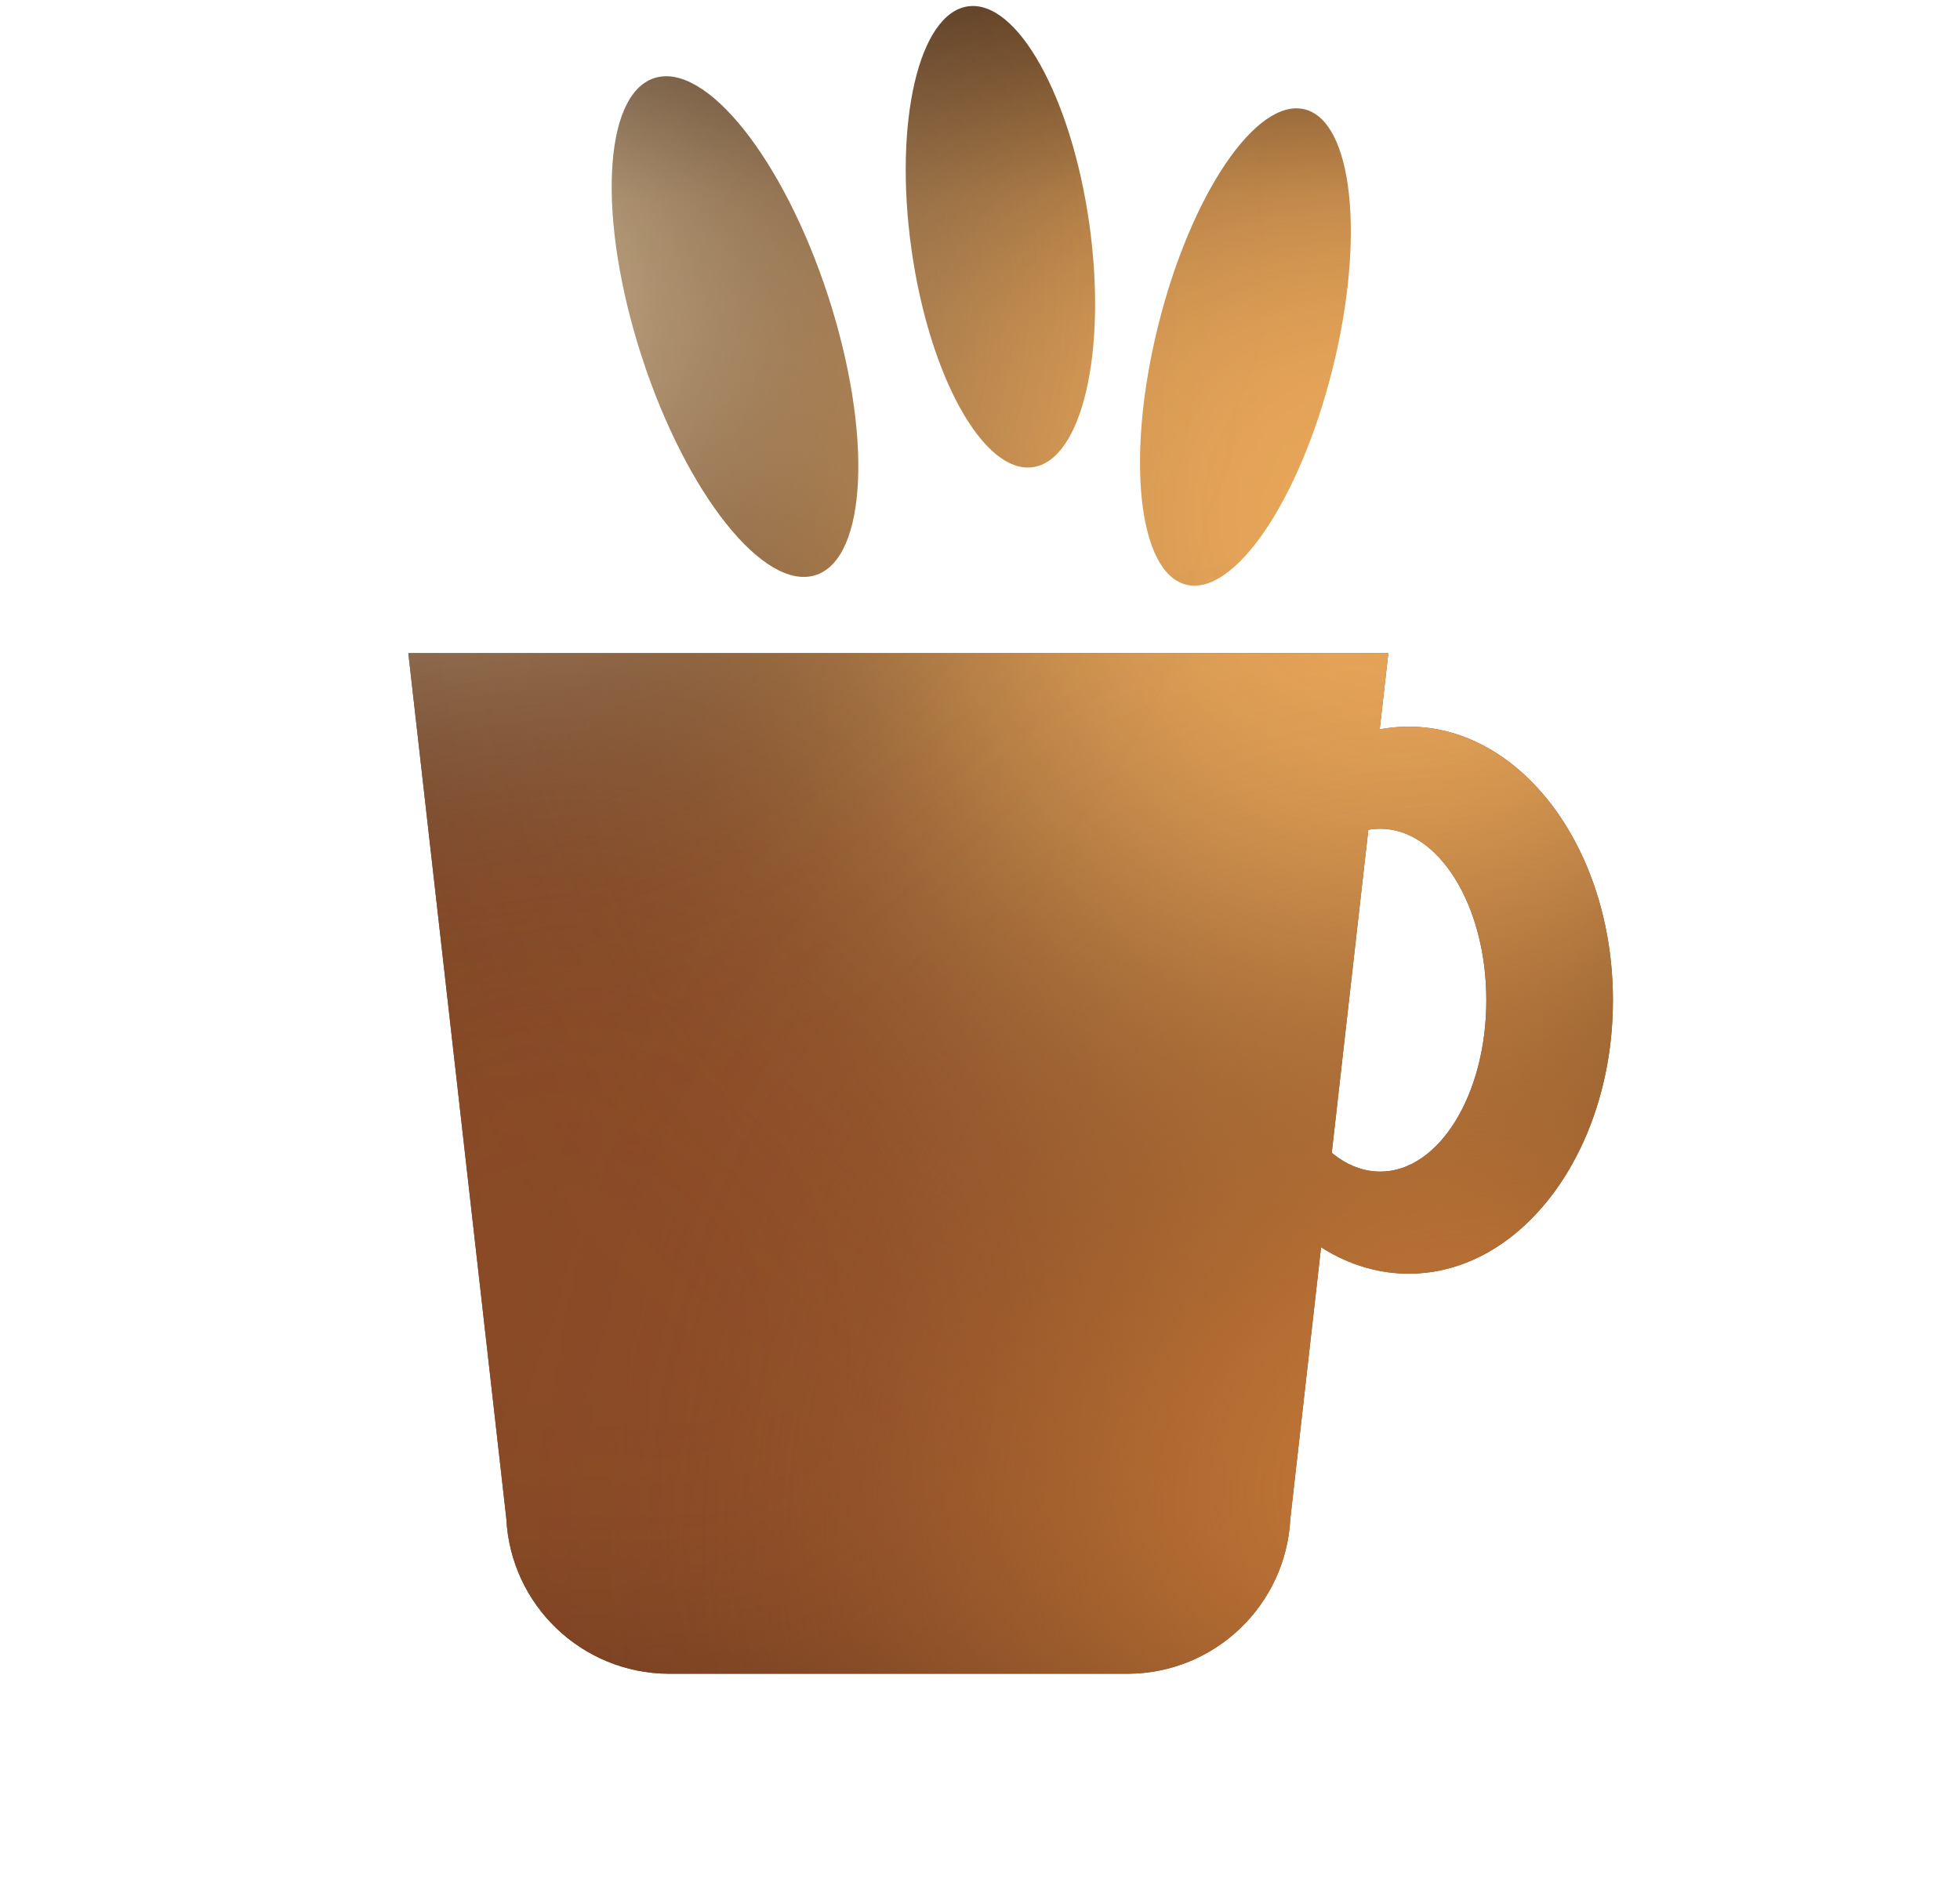
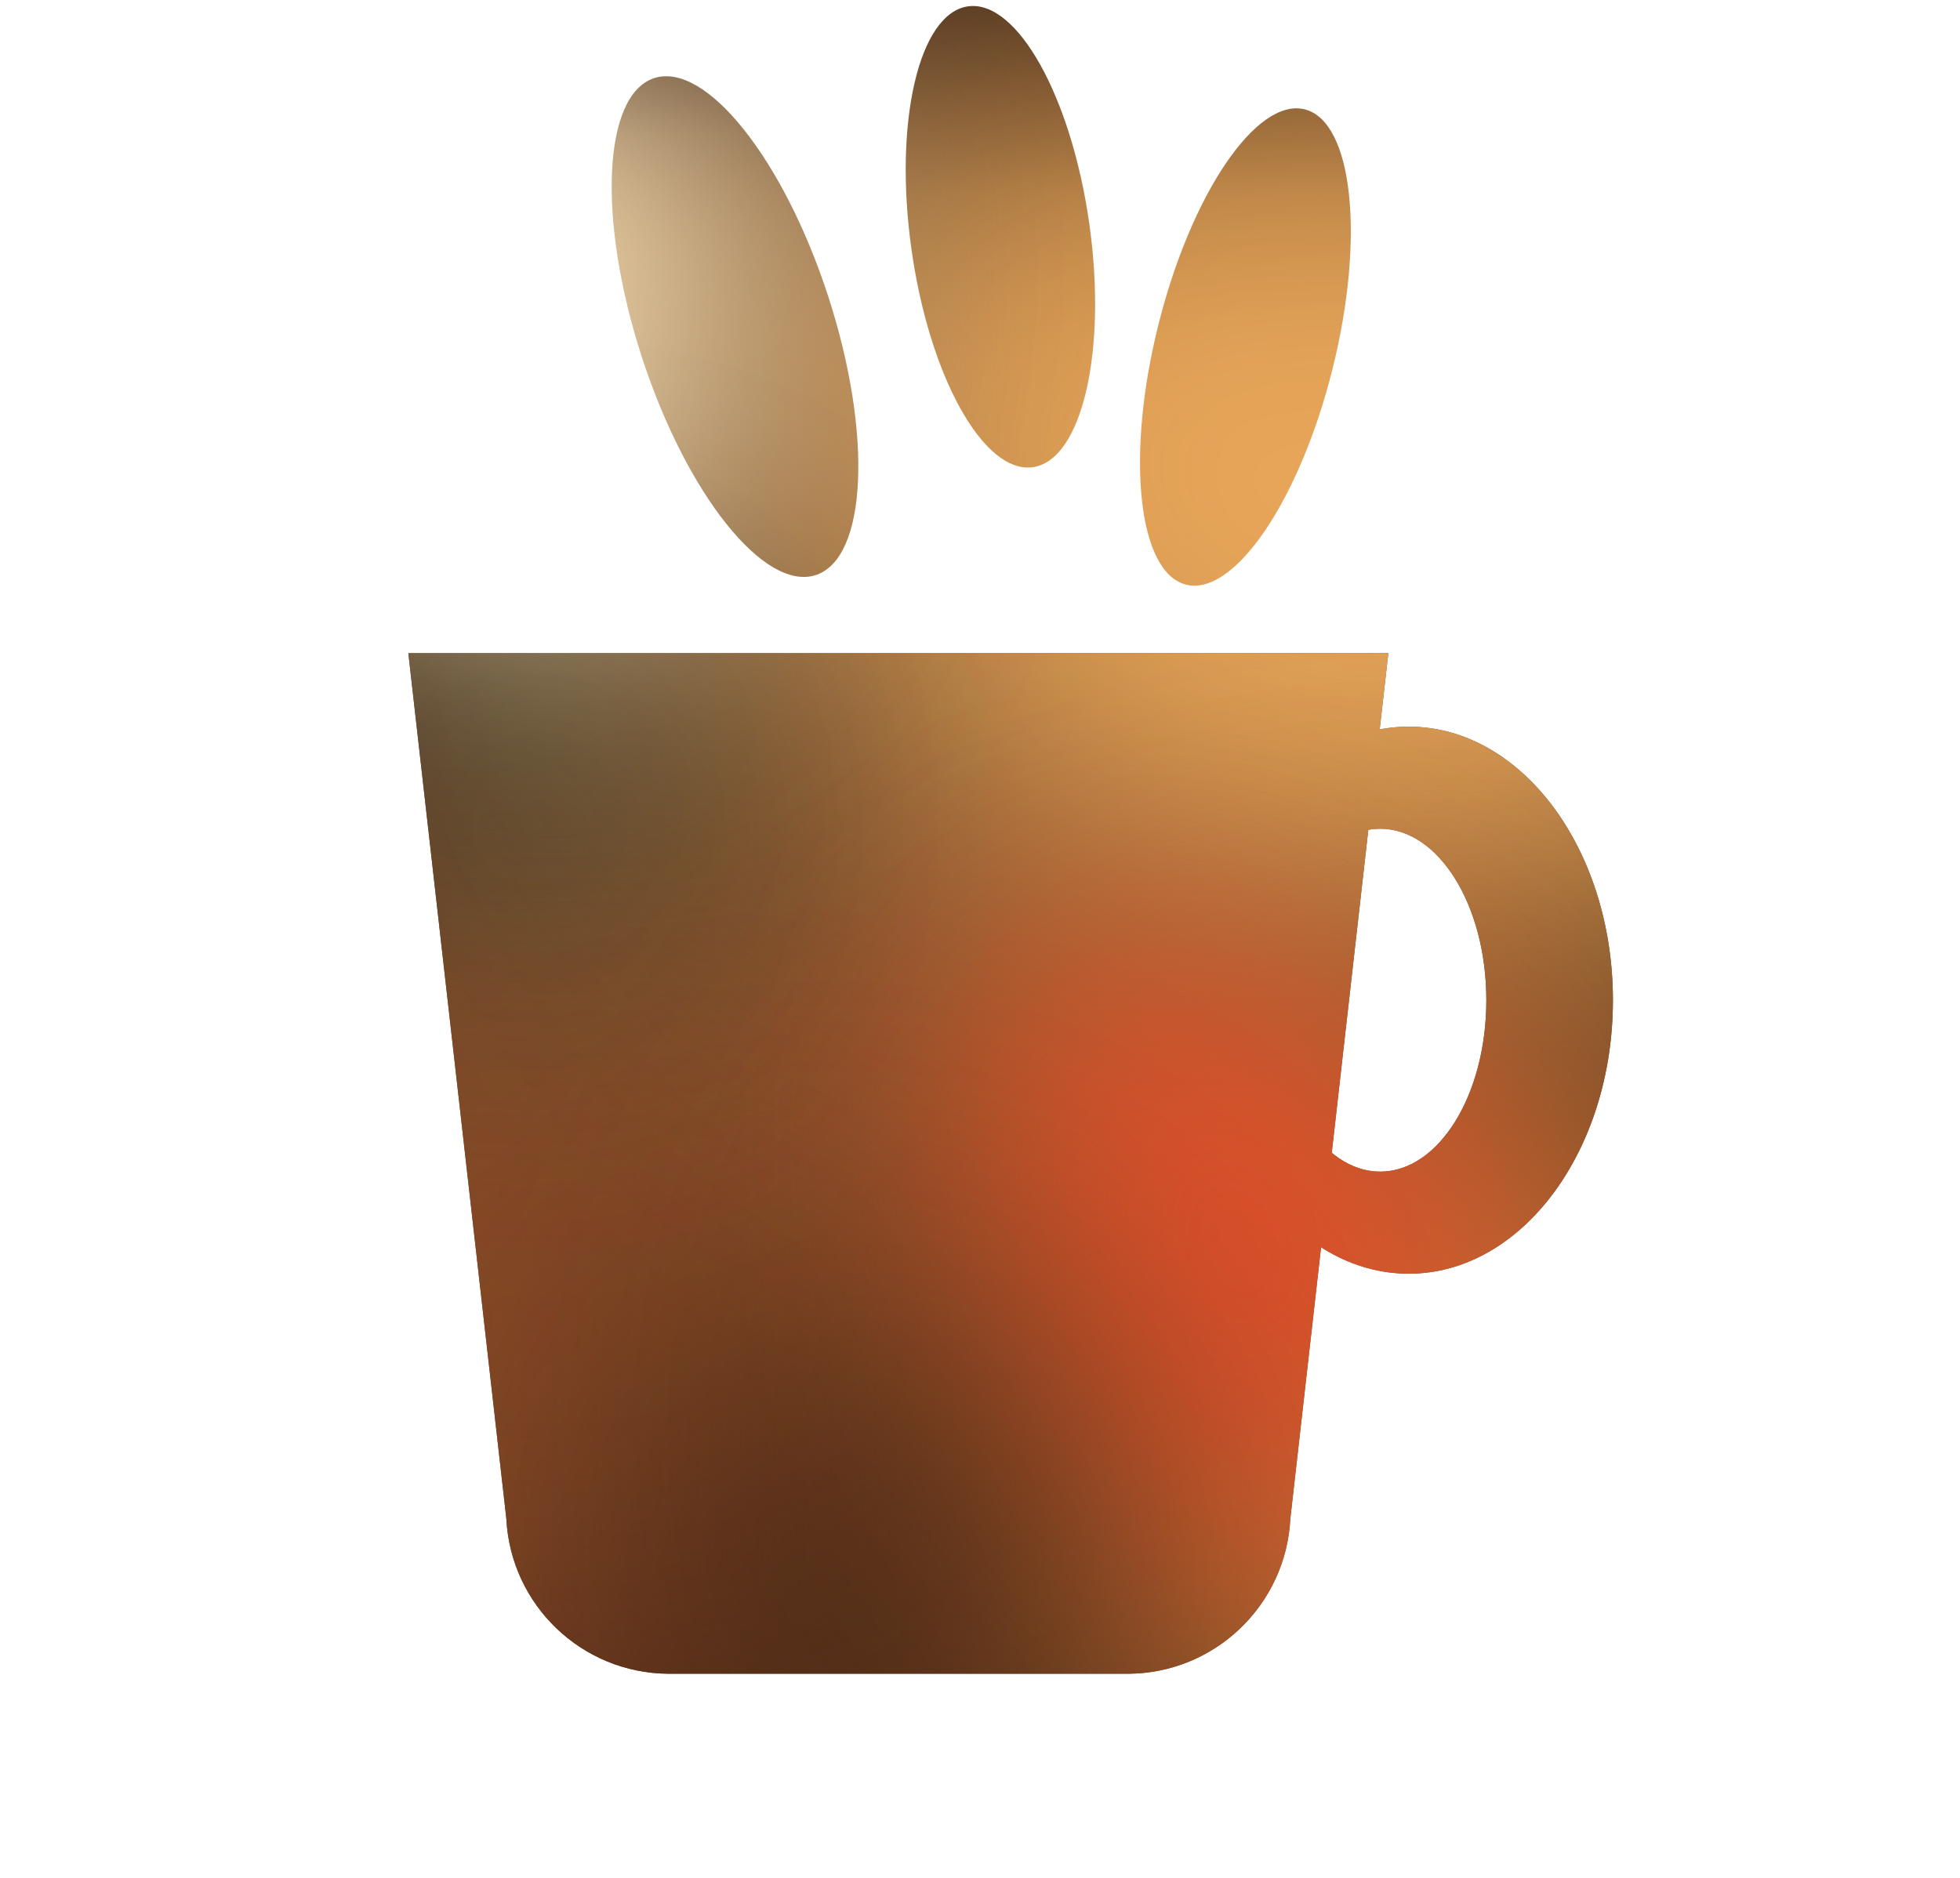
<svg xmlns="http://www.w3.org/2000/svg" width="48" height="46" fill="none" viewBox="0 0 48 46">
  <path fill="#8a4a26" d="M10 16h24l-2.4 21.2A4 4 0 0 1 27.63 41H16.37a4 4 0 0 1-3.97-3.8L10 16Z" />
  <path fill="#8a4a26" fill-rule="evenodd" d="M29.5 24.5a5 6.7 0 1 0 10 0 5 6.7 0 1 0-10 0ZM31.2 24.5a2.6 4.2 0 1 0 5.2 0 2.6 4.2 0 1 0-5.2 0Z" />
  <mask id="cup" width="48" height="46" x="0" y="0" maskUnits="userSpaceOnUse" style="mask-type:alpha">
    <path fill="#000" d="M10 16h24l-2.4 21.2A4 4 0 0 1 27.63 41H16.37a4 4 0 0 1-3.97-3.8L10 16Z" />
    <path fill="#000" fill-rule="evenodd" d="M29.5 24.5a5 6.7 0 1 0 10 0 5 6.7 0 1 0-10 0ZM31.2 24.5a2.6 4.2 0 1 0 5.2 0 2.6 4.2 0 1 0-5.2 0Z" />
    <ellipse cx="18" cy="8" fill="#000" rx="2.4" ry="6.4" transform="rotate(-18 18 8)" />
    <ellipse cx="24.5" cy="5.8" fill="#000" rx="2.2" ry="5.7" transform="rotate(-8 24.5 5.8)" />
    <ellipse cx="30.5" cy="8.5" fill="#000" rx="2.2" ry="6" transform="rotate(14 30.5 8.5)" />
  </mask>
  <g mask="url(#cup)">
-     <rect width="48" height="46" fill="#3a2317" />
+     <rect width="48" height="46" fill="#2b1810" />
    <g filter="url(#f1)">
-       <ellipse cx="14" cy="34" fill="#8a4a26" rx="16" ry="18" />
+       <path fill="#8a4a26" d="M30.74 36.95C29.51 41.36 25.09 43.57 20.67 46.24C16.24 48.92 10.53 53.03 6.60 51.54C2.68 50.06 0.90 43.51 -0.73 38.14C-2.36 32.78 -4.86 25.70 -2.29 22.29C0.28 18.88 7.84 19.59 13.28 19.57C18.72 19.55 24.18 19.00 27.38 22.19C30.58 25.38 31.97 32.54 30.74 36.95Z" />
    </g>
    <g filter="url(#f2)">
-       <ellipse cx="34" cy="12" fill="#e8a659" rx="14" ry="15" />
+       <path fill="#e8a659" d="M48.46 18.74C46.37 22.59 39.90 23.99 35.07 24.28C30.25 24.57 25.21 23.92 22.12 20.32C19.03 16.72 16.26 8.50 18.23 4.65C20.20 0.79 27.71 -0.46 32.89 -0.71C38.07 -0.96 43.62 -0.30 46.47 3.27C49.33 6.83 50.55 14.89 48.46 18.74Z" />
    </g>
    <g filter="url(#f3)">
-       <ellipse cx="36" cy="38" fill="#c97a37" rx="12" ry="13" />
+       <path fill="#c97a37" d="M43.23 46.62C40.14 49.27 36.21 52.78 33.15 52.09C30.09 51.40 28.32 46.47 26.55 42.85C24.77 39.23 22.30 35.45 23.47 32.34C24.63 29.24 29.34 26.53 32.92 25.89C36.49 25.24 39.81 26.68 42.94 28.83C46.08 30.99 49.94 34.39 50.00 37.65C50.05 40.91 46.32 43.97 43.23 46.62Z" />
    </g>
    <g filter="url(#f4)">
-       <ellipse cx="10" cy="6" fill="#f4d9ad" rx="9" ry="9" />
+       <path fill="#f4d9ad" d="M19.00 6.00C19.12 9.22 17.71 14.21 15.40 15.35C13.09 16.50 9.21 13.95 6.40 12.24C3.60 10.52 0.14 8.36 0.10 6.00C0.06 3.64 3.49 0.88 6.17 -0.63C8.86 -2.13 12.37 -3.40 14.73 -2.18C17.08 -0.97 18.88 2.78 19.00 6.00Z" />
+     </g>
+     <g filter="url(#f5)">
+       <path fill="#e0512b" d="M36.76 31.81C36.25 34.33 32.66 38.70 30.46 38.74C28.26 38.77 25.78 34.76 24.77 32.01C23.76 29.26 23.38 25.03 24.93 23.74C26.49 22.46 31.07 23.53 33.24 25.01C35.41 26.49 37.27 29.29 36.76 31.81Z" />
+     </g>
+     <g filter="url(#f6)" opacity="0.55">
+       <path fill="#3fae7a" d="M15.30 21.93C14.65 22.79 12.48 23.72 11.65 23.34C10.82 22.96 10.65 21.04 10.76 19.84C10.86 18.64 11.39 17.02 12.20 16.80C13.01 16.58 14.59 17.71 15.16 18.65C15.73 19.59 15.94 21.07 15.30 21.93Z" />
+     </g>
+     <g filter="url(#f7)">
+       <path fill="#160b07" d="M23.75 42.76C22.09 43.81 19.01 44.59 17.70 43.72C16.39 42.84 16.57 40.05 16.60 38.00C16.63 35.95 16.60 33.26 17.84 32.52C19.07 31.78 21.70 32.95 23.34 33.95C24.98 34.96 26.70 36.38 26.77 38.00C26.85 39.62 25.41 41.72 23.75 42.76Z" />
    </g>
  </g>
  <defs>
-     <filter id="f1" width="72" height="76" x="-22" y="-4" color-interpolation-filters="sRGB" filterUnits="userSpaceOnUse">
+     <filter id="f1" width="70.4" height="69.4" x="-21" y="0.9" color-interpolation-filters="sRGB" filterUnits="userSpaceOnUse">
      <feFlood flood-opacity="0" result="BackgroundImageFix" />
      <feBlend in="SourceGraphic" in2="BackgroundImageFix" result="shape" />
-       <feGaussianBlur result="effect1" stdDeviation="7" />
+       <feGaussianBlur result="effect1" stdDeviation="8.5" />
    </filter>
-     <filter id="f2" width="68" height="70" x="0" y="-23" color-interpolation-filters="sRGB" filterUnits="userSpaceOnUse">
+     <filter id="f2" width="52.2" height="47" x="7.2" y="-11.7" color-interpolation-filters="sRGB" filterUnits="userSpaceOnUse">
      <feFlood flood-opacity="0" result="BackgroundImageFix" />
      <feBlend in="SourceGraphic" in2="BackgroundImageFix" result="shape" />
-       <feGaussianBlur result="effect1" stdDeviation="7" />
+       <feGaussianBlur result="effect1" stdDeviation="5" />
    </filter>
-     <filter id="f3" width="64" height="66" x="4" y="5" color-interpolation-filters="sRGB" filterUnits="userSpaceOnUse">
+     <filter id="f3" width="55.1" height="54.8" x="9.2" y="11.6" color-interpolation-filters="sRGB" filterUnits="userSpaceOnUse">
      <feFlood flood-opacity="0" result="BackgroundImageFix" />
      <feBlend in="SourceGraphic" in2="BackgroundImageFix" result="shape" />
-       <feGaussianBlur result="effect1" stdDeviation="7" />
+       <feGaussianBlur result="effect1" stdDeviation="6.5" />
    </filter>
-     <filter id="f4" width="46" height="46" x="-13" y="-17" color-interpolation-filters="sRGB" filterUnits="userSpaceOnUse">
+     <filter id="f4" width="34.3" height="32.9" x="-7.6" y="-9.9" color-interpolation-filters="sRGB" filterUnits="userSpaceOnUse">
+       <feFlood flood-opacity="0" result="BackgroundImageFix" />
+       <feBlend in="SourceGraphic" in2="BackgroundImageFix" result="shape" />
+       <feGaussianBlur result="effect1" stdDeviation="3.5" />
+     </filter>
+     <filter id="f5" width="25.2" height="28.2" x="18.2" y="17.1" color-interpolation-filters="sRGB" filterUnits="userSpaceOnUse">
+       <feFlood flood-opacity="0" result="BackgroundImageFix" />
+       <feBlend in="SourceGraphic" in2="BackgroundImageFix" result="shape" />
+       <feGaussianBlur result="effect1" stdDeviation="3" />
+     </filter>
+     <filter id="f6" width="22.1" height="24.1" x="2" y="8" color-interpolation-filters="sRGB" filterUnits="userSpaceOnUse">
+       <feFlood flood-opacity="0" result="BackgroundImageFix" />
+       <feBlend in="SourceGraphic" in2="BackgroundImageFix" result="shape" />
+       <feGaussianBlur result="effect1" stdDeviation="4" />
+     </filter>
+     <filter id="f7" width="36.6" height="37.6" x="3.4" y="19.3" color-interpolation-filters="sRGB" filterUnits="userSpaceOnUse">
      <feFlood flood-opacity="0" result="BackgroundImageFix" />
      <feBlend in="SourceGraphic" in2="BackgroundImageFix" result="shape" />
      <feGaussianBlur result="effect1" stdDeviation="6" />
    </filter>
  </defs>
</svg>
